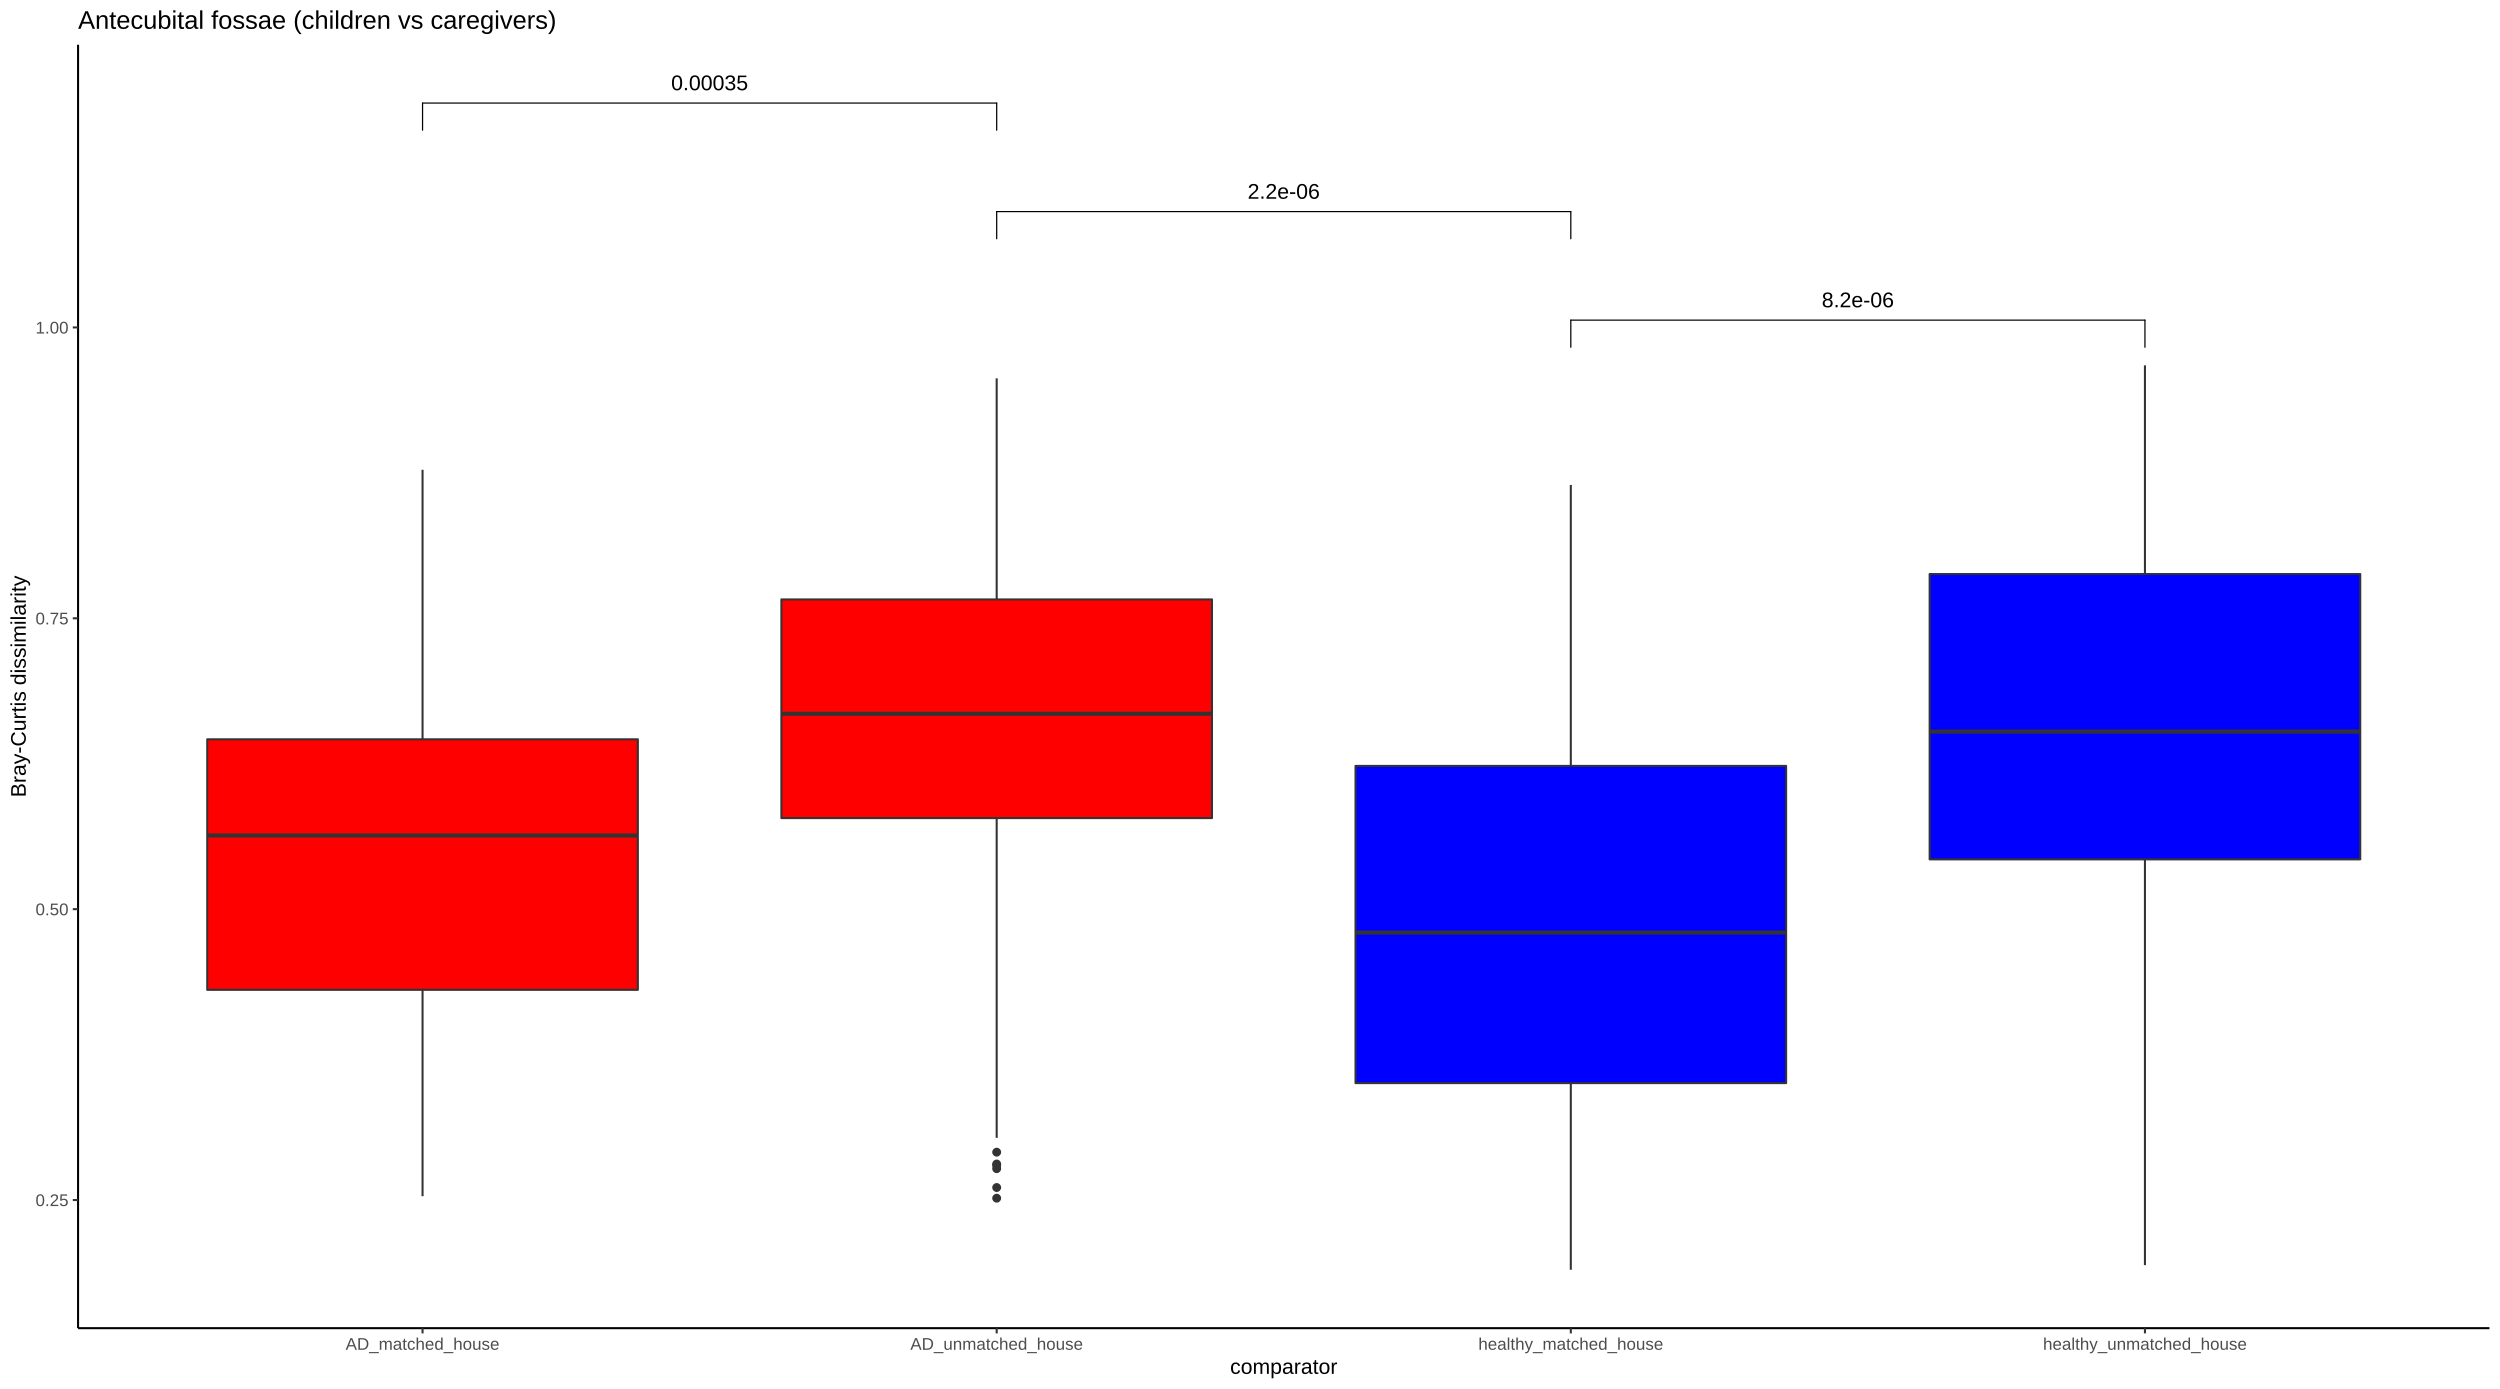
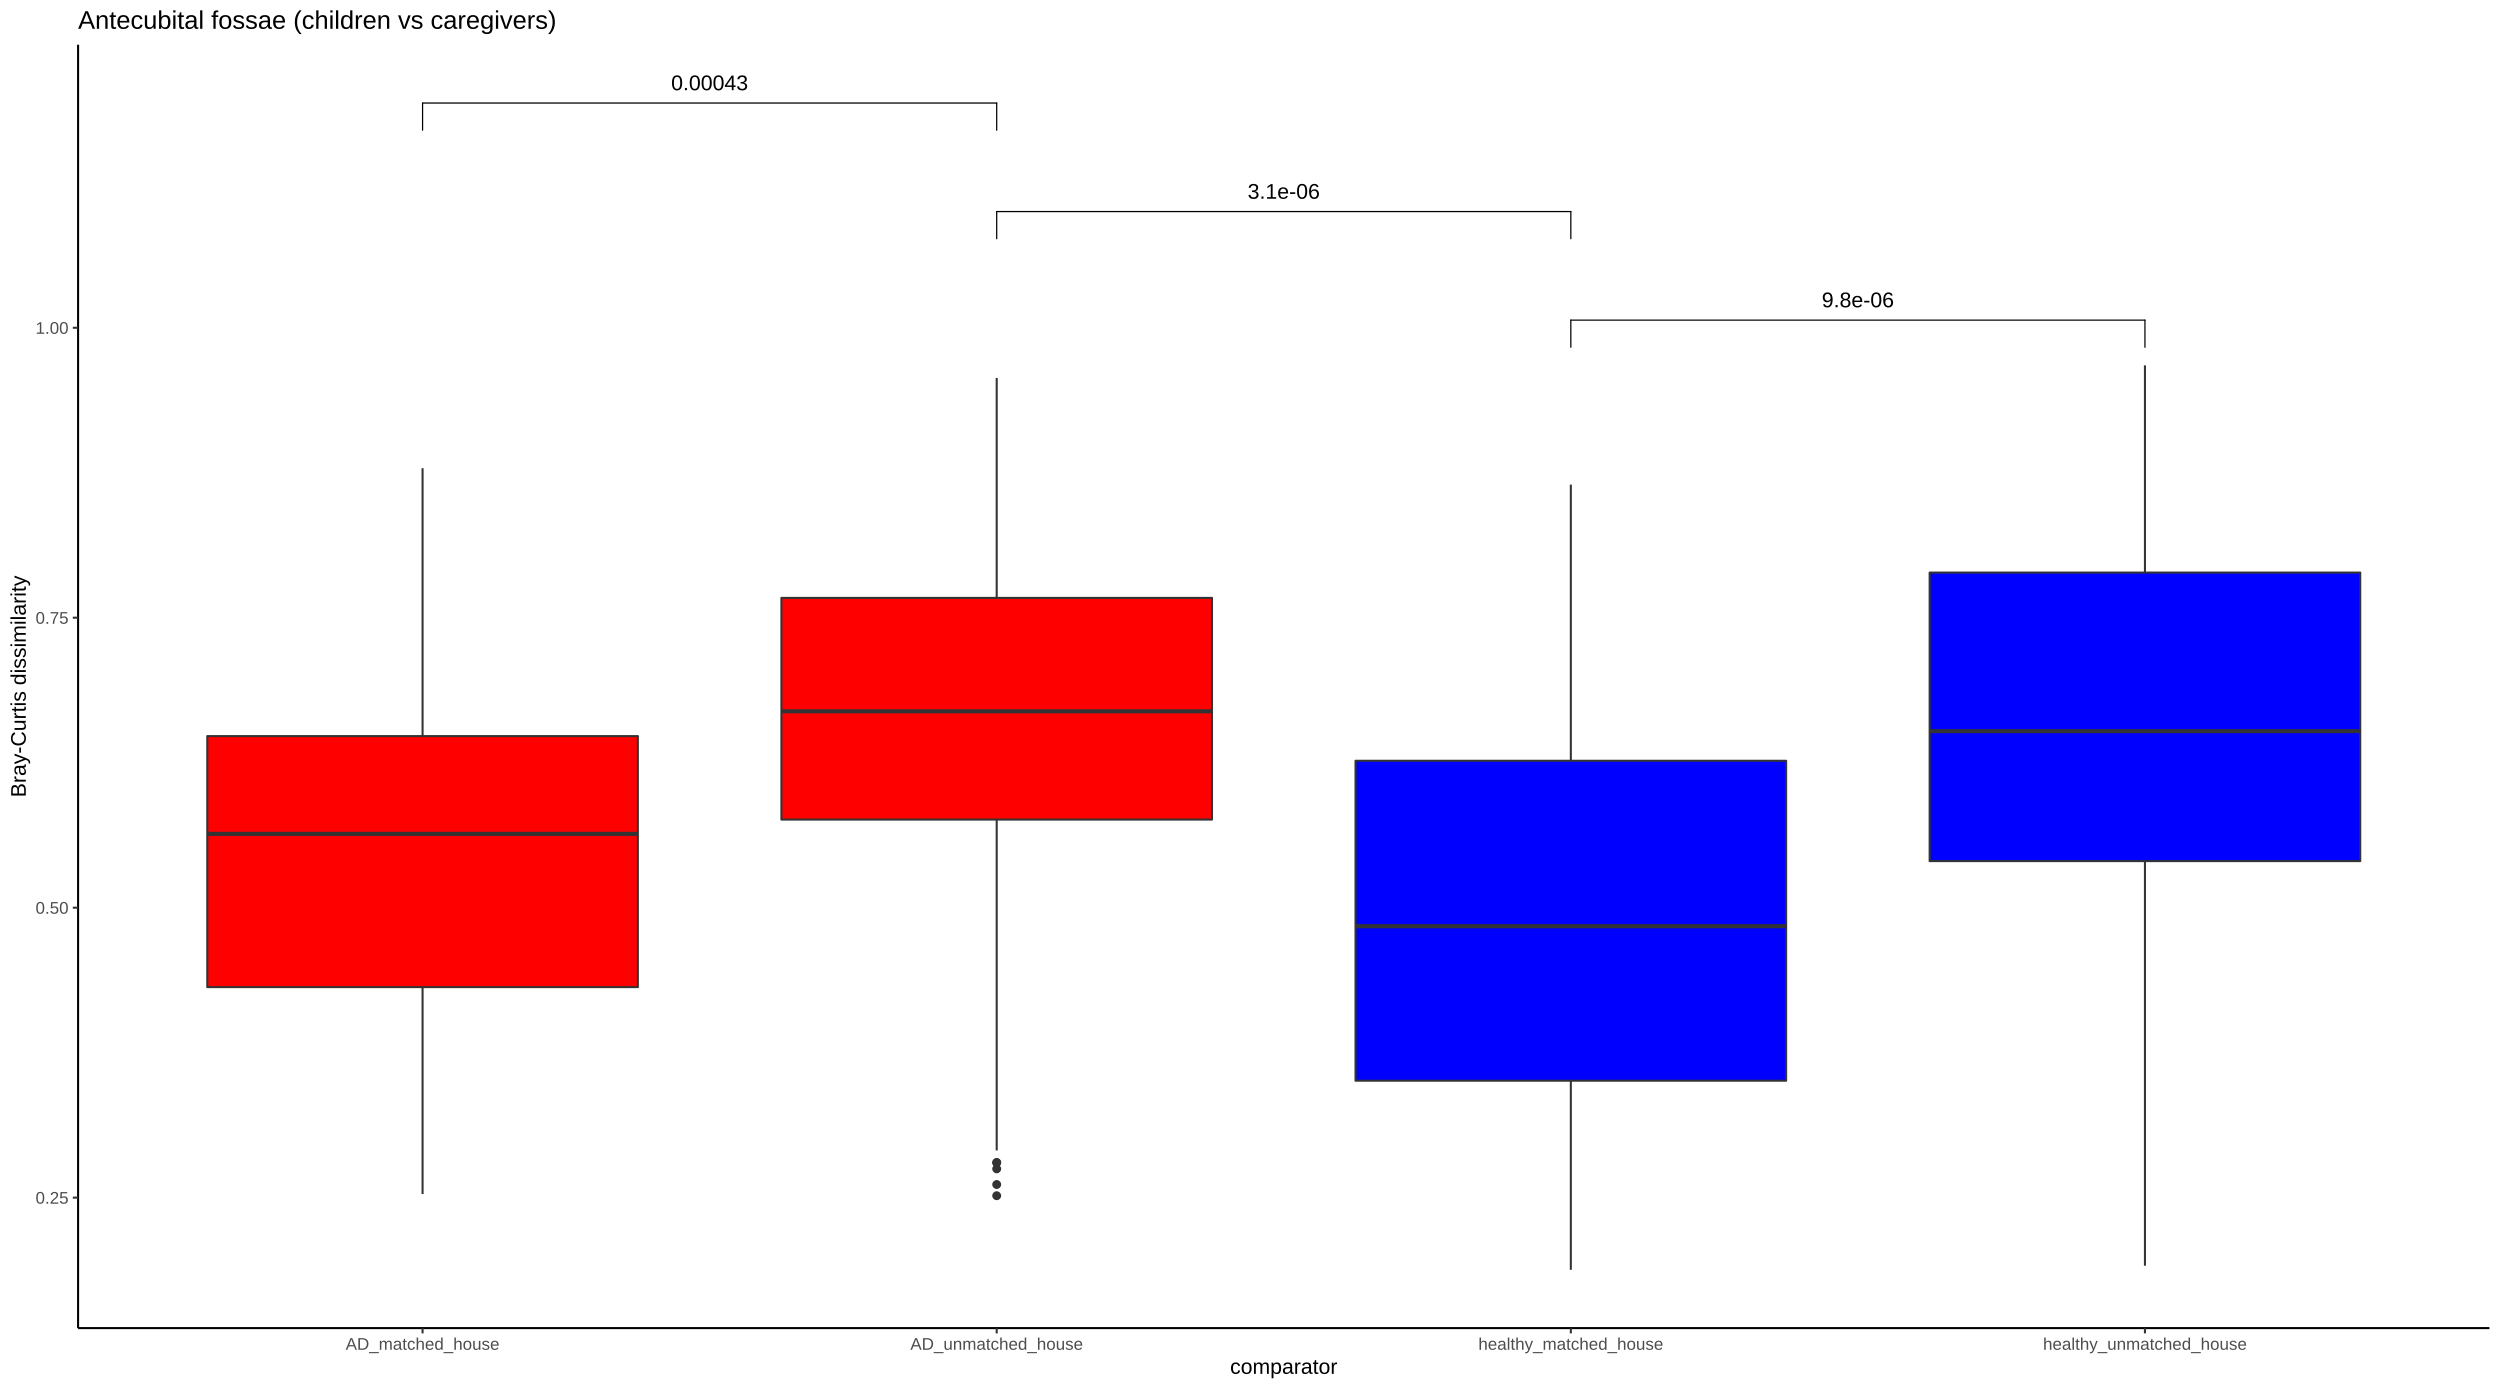
- <svg xmlns="http://www.w3.org/2000/svg" viewBox="0 0 1296.00 720.00">
+ <svg xmlns="http://www.w3.org/2000/svg" class="svglite" width="1296.00pt" height="720.00pt" viewBox="0 0 1296.00 720.00">
  <defs>
    <style type="text/css">
-     line, polyline, polygon, path, rect, circle {
+     .svglite line, .svglite polyline, .svglite polygon, .svglite path, .svglite rect, .svglite circle {
      fill: none;
      stroke: #000000;
      stroke-linecap: round;
      stroke-linejoin: round;
      stroke-miterlimit: 10.00;
    }
  </style>
  </defs>
  <rect width="100%" height="100%" style="stroke: none; fill: #FFFFFF;" />
-   <rect x="0" y="0.00" width="1296.00" height="720.00" style="stroke-width: 1.07; stroke: #FFFFFF; fill: #FFFFFF;" />
  <defs>
-     <clipPath id="cpNDAuNDd8MTI5MC41Mnw2ODguNTF8MjMuMTk=">
-       <rect x="40.47" y="23.19" width="1250.05" height="665.32" />
-     </clipPath>
-   </defs>
-   <rect x="40.47" y="23.19" width="1250.05" height="665.32" style="stroke-width: 1.07; stroke: none; fill: #FFFFFF;" clip-path="url(#cpNDAuNDd8MTI5MC41Mnw2ODguNTF8MjMuMTk=)" />
-   <line x1="219.05" y1="383.24" x2="219.05" y2="243.53" style="stroke-width: 1.07; stroke: #333333; stroke-linecap: butt;" clip-path="url(#cpNDAuNDd8MTI5MC41Mnw2ODguNTF8MjMuMTk=)" />
-   <line x1="219.05" y1="513.13" x2="219.05" y2="620.12" style="stroke-width: 1.07; stroke: #333333; stroke-linecap: butt;" clip-path="url(#cpNDAuNDd8MTI5MC41Mnw2ODguNTF8MjMuMTk=)" />
-   <polygon points="107.43,383.24 107.43,513.13 330.66,513.13 330.66,383.24 107.43,383.24 " style="stroke-width: 1.07; stroke: #333333; fill: #FF0000;" clip-path="url(#cpNDAuNDd8MTI5MC41Mnw2ODguNTF8MjMuMTk=)" />
-   <line x1="107.43" y1="433.12" x2="330.66" y2="433.12" style="stroke-width: 2.13; stroke: #333333; stroke-linecap: butt;" clip-path="url(#cpNDAuNDd8MTI5MC41Mnw2ODguNTF8MjMuMTk=)" />
-   <circle cx="516.68" cy="621.14" r="1.95" style="stroke-width: 0.71; stroke: #333333; fill: #333333;" clip-path="url(#cpNDAuNDd8MTI5MC41Mnw2ODguNTF8MjMuMTk=)" />
-   <circle cx="516.68" cy="603.42" r="1.95" style="stroke-width: 0.71; stroke: #333333; fill: #333333;" clip-path="url(#cpNDAuNDd8MTI5MC41Mnw2ODguNTF8MjMuMTk=)" />
-   <circle cx="516.68" cy="605.84" r="1.95" style="stroke-width: 0.71; stroke: #333333; fill: #333333;" clip-path="url(#cpNDAuNDd8MTI5MC41Mnw2ODguNTF8MjMuMTk=)" />
-   <circle cx="516.68" cy="604.11" r="1.95" style="stroke-width: 0.71; stroke: #333333; fill: #333333;" clip-path="url(#cpNDAuNDd8MTI5MC41Mnw2ODguNTF8MjMuMTk=)" />
-   <circle cx="516.68" cy="597.29" r="1.95" style="stroke-width: 0.71; stroke: #333333; fill: #333333;" clip-path="url(#cpNDAuNDd8MTI5MC41Mnw2ODguNTF8MjMuMTk=)" />
-   <circle cx="516.68" cy="615.61" r="1.95" style="stroke-width: 0.71; stroke: #333333; fill: #333333;" clip-path="url(#cpNDAuNDd8MTI5MC41Mnw2ODguNTF8MjMuMTk=)" />
-   <line x1="516.68" y1="310.74" x2="516.68" y2="196.14" style="stroke-width: 1.07; stroke: #333333; stroke-linecap: butt;" clip-path="url(#cpNDAuNDd8MTI5MC41Mnw2ODguNTF8MjMuMTk=)" />
-   <line x1="516.68" y1="424.09" x2="516.68" y2="589.87" style="stroke-width: 1.07; stroke: #333333; stroke-linecap: butt;" clip-path="url(#cpNDAuNDd8MTI5MC41Mnw2ODguNTF8MjMuMTk=)" />
-   <polygon points="405.07,310.74 405.07,424.09 628.29,424.09 628.29,310.74 405.07,310.74 " style="stroke-width: 1.07; stroke: #333333; fill: #FF0000;" clip-path="url(#cpNDAuNDd8MTI5MC41Mnw2ODguNTF8MjMuMTk=)" />
-   <line x1="405.07" y1="370.02" x2="628.29" y2="370.02" style="stroke-width: 2.13; stroke: #333333; stroke-linecap: butt;" clip-path="url(#cpNDAuNDd8MTI5MC41Mnw2ODguNTF8MjMuMTk=)" />
-   <line x1="814.31" y1="397.04" x2="814.31" y2="251.40" style="stroke-width: 1.07; stroke: #333333; stroke-linecap: butt;" clip-path="url(#cpNDAuNDd8MTI5MC41Mnw2ODguNTF8MjMuMTk=)" />
-   <line x1="814.31" y1="561.48" x2="814.31" y2="658.27" style="stroke-width: 1.07; stroke: #333333; stroke-linecap: butt;" clip-path="url(#cpNDAuNDd8MTI5MC41Mnw2ODguNTF8MjMuMTk=)" />
-   <polygon points="702.70,397.04 702.70,561.48 925.92,561.48 925.92,397.04 702.70,397.04 " style="stroke-width: 1.07; stroke: #333333; fill: #0000FF;" clip-path="url(#cpNDAuNDd8MTI5MC41Mnw2ODguNTF8MjMuMTk=)" />
-   <line x1="702.70" y1="483.44" x2="925.92" y2="483.44" style="stroke-width: 2.13; stroke: #333333; stroke-linecap: butt;" clip-path="url(#cpNDAuNDd8MTI5MC41Mnw2ODguNTF8MjMuMTk=)" />
-   <line x1="1111.94" y1="297.58" x2="1111.94" y2="189.40" style="stroke-width: 1.07; stroke: #333333; stroke-linecap: butt;" clip-path="url(#cpNDAuNDd8MTI5MC41Mnw2ODguNTF8MjMuMTk=)" />
-   <line x1="1111.94" y1="445.48" x2="1111.94" y2="655.84" style="stroke-width: 1.07; stroke: #333333; stroke-linecap: butt;" clip-path="url(#cpNDAuNDd8MTI5MC41Mnw2ODguNTF8MjMuMTk=)" />
-   <polygon points="1000.33,297.58 1000.33,445.48 1223.55,445.48 1223.55,297.58 1000.33,297.58 " style="stroke-width: 1.07; stroke: #333333; fill: #0000FF;" clip-path="url(#cpNDAuNDd8MTI5MC41Mnw2ODguNTF8MjMuMTk=)" />
-   <line x1="1000.33" y1="379.26" x2="1223.55" y2="379.26" style="stroke-width: 2.13; stroke: #333333; stroke-linecap: butt;" clip-path="url(#cpNDAuNDd8MTI5MC41Mnw2ODguNTF8MjMuMTk=)" />
-   <g clip-path="url(#cpNDAuNDd8MTI5MC41Mnw2ODguNTF8MjMuMTk=)">
-     <text x="347.91" y="46.77" style="font-size: 11.04px; font-family: Arial;" textLength="39.91px" lengthAdjust="spacingAndGlyphs">0.00035</text>
-   </g>
-   <line x1="219.05" y1="67.49" x2="219.05" y2="53.43" style="stroke-width: 0.64;" clip-path="url(#cpNDAuNDd8MTI5MC41Mnw2ODguNTF8MjMuMTk=)" />
-   <line x1="219.05" y1="53.43" x2="516.68" y2="53.43" style="stroke-width: 0.64;" clip-path="url(#cpNDAuNDd8MTI5MC41Mnw2ODguNTF8MjMuMTk=)" />
-   <line x1="516.68" y1="53.43" x2="516.68" y2="67.49" style="stroke-width: 0.64;" clip-path="url(#cpNDAuNDd8MTI5MC41Mnw2ODguNTF8MjMuMTk=)" />
-   <g clip-path="url(#cpNDAuNDd8MTI5MC41Mnw2ODguNTF8MjMuMTk=)">
-     <text x="646.77" y="103.04" style="font-size: 11.04px; font-family: Arial;" textLength="37.44px" lengthAdjust="spacingAndGlyphs">2.2e-06</text>
-   </g>
-   <line x1="516.68" y1="123.76" x2="516.68" y2="109.69" style="stroke-width: 0.64;" clip-path="url(#cpNDAuNDd8MTI5MC41Mnw2ODguNTF8MjMuMTk=)" />
-   <line x1="516.68" y1="109.69" x2="814.31" y2="109.69" style="stroke-width: 0.64;" clip-path="url(#cpNDAuNDd8MTI5MC41Mnw2ODguNTF8MjMuMTk=)" />
-   <line x1="814.31" y1="109.69" x2="814.31" y2="123.76" style="stroke-width: 0.64;" clip-path="url(#cpNDAuNDd8MTI5MC41Mnw2ODguNTF8MjMuMTk=)" />
-   <g clip-path="url(#cpNDAuNDd8MTI5MC41Mnw2ODguNTF8MjMuMTk=)">
-     <text x="944.40" y="159.30" style="font-size: 11.04px; font-family: Arial;" textLength="37.44px" lengthAdjust="spacingAndGlyphs">8.2e-06</text>
-   </g>
-   <line x1="814.31" y1="180.02" x2="814.31" y2="165.96" style="stroke-width: 0.64;" clip-path="url(#cpNDAuNDd8MTI5MC41Mnw2ODguNTF8MjMuMTk=)" />
-   <line x1="814.31" y1="165.96" x2="1111.94" y2="165.96" style="stroke-width: 0.64;" clip-path="url(#cpNDAuNDd8MTI5MC41Mnw2ODguNTF8MjMuMTk=)" />
-   <line x1="1111.94" y1="165.96" x2="1111.94" y2="180.02" style="stroke-width: 0.64;" clip-path="url(#cpNDAuNDd8MTI5MC41Mnw2ODguNTF8MjMuMTk=)" />
-   <defs>
-     <clipPath id="cpMC4wMHwxMjk2LjAwfDcyMC4wMHwwLjAw">
+     <clipPath id="cpMC4wMHwxMjk2LjAwfDAuMDB8NzIwLjAw">
      <rect x="0.00" y="0.00" width="1296.00" height="720.00" />
    </clipPath>
  </defs>
-   <polyline points="40.47,688.51 40.47,23.19 " style="stroke-width: 1.07; stroke-linecap: butt;" clip-path="url(#cpMC4wMHwxMjk2LjAwfDcyMC4wMHwwLjAw)" />
-   <g clip-path="url(#cpMC4wMHwxMjk2LjAwfDcyMC4wMHwwLjAw)">
-     <text x="18.41" y="625.24" style="font-size: 8.80px; fill: #4D4D4D; font-family: Arial;" textLength="17.13px" lengthAdjust="spacingAndGlyphs">0.25</text>
+   <g clip-path="url(#cpMC4wMHwxMjk2LjAwfDAuMDB8NzIwLjAw)">
+     <rect x="0.00" y="0.00" width="1296.00" height="720.00" style="stroke-width: 1.07; stroke: #FFFFFF; fill: #FFFFFF;" />
  </g>
-   <g clip-path="url(#cpMC4wMHwxMjk2LjAwfDcyMC4wMHwwLjAw)">
-     <text x="18.41" y="474.46" style="font-size: 8.80px; fill: #4D4D4D; font-family: Arial;" textLength="17.13px" lengthAdjust="spacingAndGlyphs">0.50</text>
+   <defs>
+     <clipPath id="cpNDAuNDh8MTI5MC41MnwyMy4xOHw2ODguNTA=">
+       <rect x="40.48" y="23.18" width="1250.04" height="665.33" />
+     </clipPath>
+   </defs>
+   <g clip-path="url(#cpNDAuNDh8MTI5MC41MnwyMy4xOHw2ODguNTA=)">
+     <rect x="40.48" y="23.18" width="1250.04" height="665.33" style="stroke-width: 1.07; stroke: none; fill: #FFFFFF;" />
+     <line x1="219.06" y1="381.58" x2="219.06" y2="242.70" style="stroke-width: 1.07; stroke: #333333; stroke-linecap: butt;" />
+     <line x1="219.06" y1="511.73" x2="219.06" y2="618.96" style="stroke-width: 1.07; stroke: #333333; stroke-linecap: butt;" />
+     <polygon points="107.45,381.58 107.45,511.73 330.67,511.73 330.67,381.58 107.45,381.58 " style="stroke-width: 1.07; stroke: #333333; fill: #FF0000;" />
+     <line x1="107.45" y1="432.27" x2="330.67" y2="432.27" style="stroke-width: 2.13; stroke: #333333; stroke-linecap: butt;" />
+     <circle cx="516.69" cy="619.86" r="1.95" style="stroke-width: 0.71; stroke: #333333; fill: #333333;" />
+     <circle cx="516.69" cy="602.72" r="1.95" style="stroke-width: 0.71; stroke: #333333; fill: #333333;" />
+     <circle cx="516.69" cy="605.94" r="1.95" style="stroke-width: 0.71; stroke: #333333; fill: #333333;" />
+     <circle cx="516.69" cy="602.64" r="1.95" style="stroke-width: 0.71; stroke: #333333; fill: #333333;" />
+     <circle cx="516.69" cy="614.05" r="1.95" style="stroke-width: 0.71; stroke: #333333; fill: #333333;" />
+     <line x1="516.69" y1="309.94" x2="516.69" y2="195.93" style="stroke-width: 1.07; stroke: #333333; stroke-linecap: butt;" />
+     <line x1="516.69" y1="424.85" x2="516.69" y2="596.41" style="stroke-width: 1.07; stroke: #333333; stroke-linecap: butt;" />
+     <polygon points="405.08,309.94 405.08,424.85 628.30,424.85 628.30,309.94 405.08,309.94 " style="stroke-width: 1.07; stroke: #333333; fill: #FF0000;" />
+     <line x1="405.08" y1="368.74" x2="628.30" y2="368.74" style="stroke-width: 2.13; stroke: #333333; stroke-linecap: butt;" />
+     <line x1="814.32" y1="394.38" x2="814.32" y2="251.22" style="stroke-width: 1.07; stroke: #333333; stroke-linecap: butt;" />
+     <line x1="814.32" y1="560.25" x2="814.32" y2="658.26" style="stroke-width: 1.07; stroke: #333333; stroke-linecap: butt;" />
+     <polygon points="702.70,394.38 702.70,560.25 925.93,560.25 925.93,394.38 702.70,394.38 " style="stroke-width: 1.07; stroke: #333333; fill: #0000FF;" />
+     <line x1="702.70" y1="480.14" x2="925.93" y2="480.14" style="stroke-width: 2.13; stroke: #333333; stroke-linecap: butt;" />
+     <line x1="1111.94" y1="296.83" x2="1111.94" y2="189.39" style="stroke-width: 1.07; stroke: #333333; stroke-linecap: butt;" />
+     <line x1="1111.94" y1="446.39" x2="1111.94" y2="656.15" style="stroke-width: 1.07; stroke: #333333; stroke-linecap: butt;" />
+     <polygon points="1000.33,296.83 1000.33,446.39 1223.55,446.39 1223.55,296.83 1000.33,296.83 " style="stroke-width: 1.07; stroke: #333333; fill: #0000FF;" />
+     <line x1="1000.33" y1="379.04" x2="1223.55" y2="379.04" style="stroke-width: 2.13; stroke: #333333; stroke-linecap: butt;" />
+     <text x="367.87" y="46.77" text-anchor="middle" style="font-size: 11.04px; font-family: Arial;" textLength="39.87px" lengthAdjust="spacingAndGlyphs">0.00043</text>
+     <line x1="219.06" y1="67.49" x2="219.06" y2="53.42" style="stroke-width: 0.64;" />
+     <line x1="219.06" y1="53.42" x2="516.69" y2="53.42" style="stroke-width: 0.64;" />
+     <line x1="516.69" y1="53.42" x2="516.69" y2="67.49" style="stroke-width: 0.64;" />
+     <text x="665.50" y="103.03" text-anchor="middle" style="font-size: 11.04px; font-family: Arial;" textLength="37.41px" lengthAdjust="spacingAndGlyphs">3.1e-06</text>
+     <line x1="516.69" y1="123.75" x2="516.69" y2="109.68" style="stroke-width: 0.64;" />
+     <line x1="516.69" y1="109.68" x2="814.32" y2="109.68" style="stroke-width: 0.64;" />
+     <line x1="814.32" y1="109.68" x2="814.32" y2="123.75" style="stroke-width: 0.64;" />
+     <text x="963.13" y="159.29" text-anchor="middle" style="font-size: 11.04px; font-family: Arial;" textLength="37.41px" lengthAdjust="spacingAndGlyphs">9.8e-06</text>
+     <line x1="814.32" y1="180.01" x2="814.32" y2="165.95" style="stroke-width: 0.64;" />
+     <line x1="814.32" y1="165.95" x2="1111.94" y2="165.95" style="stroke-width: 0.64;" />
+     <line x1="1111.94" y1="165.95" x2="1111.94" y2="180.01" style="stroke-width: 0.64;" />
  </g>
-   <g clip-path="url(#cpMC4wMHwxMjk2LjAwfDcyMC4wMHwwLjAw)">
-     <text x="18.41" y="323.68" style="font-size: 8.80px; fill: #4D4D4D; font-family: Arial;" textLength="17.13px" lengthAdjust="spacingAndGlyphs">0.75</text>
-   </g>
-   <g clip-path="url(#cpMC4wMHwxMjk2LjAwfDcyMC4wMHwwLjAw)">
-     <text x="18.41" y="172.90" style="font-size: 8.80px; fill: #4D4D4D; font-family: Arial;" textLength="17.13px" lengthAdjust="spacingAndGlyphs">1.00</text>
-   </g>
-   <polyline points="37.73,622.09 40.47,622.09 " style="stroke-width: 1.07; stroke: #333333; stroke-linecap: butt;" clip-path="url(#cpMC4wMHwxMjk2LjAwfDcyMC4wMHwwLjAw)" />
-   <polyline points="37.73,471.31 40.47,471.31 " style="stroke-width: 1.07; stroke: #333333; stroke-linecap: butt;" clip-path="url(#cpMC4wMHwxMjk2LjAwfDcyMC4wMHwwLjAw)" />
-   <polyline points="37.73,320.53 40.47,320.53 " style="stroke-width: 1.07; stroke: #333333; stroke-linecap: butt;" clip-path="url(#cpMC4wMHwxMjk2LjAwfDcyMC4wMHwwLjAw)" />
-   <polyline points="37.73,169.75 40.47,169.75 " style="stroke-width: 1.07; stroke: #333333; stroke-linecap: butt;" clip-path="url(#cpMC4wMHwxMjk2LjAwfDcyMC4wMHwwLjAw)" />
-   <polyline points="40.47,688.51 1290.52,688.51 " style="stroke-width: 1.07; stroke-linecap: butt;" clip-path="url(#cpMC4wMHwxMjk2LjAwfDcyMC4wMHwwLjAw)" />
-   <polyline points="219.05,691.25 219.05,688.51 " style="stroke-width: 1.07; stroke: #333333; stroke-linecap: butt;" clip-path="url(#cpMC4wMHwxMjk2LjAwfDcyMC4wMHwwLjAw)" />
-   <polyline points="516.68,691.25 516.68,688.51 " style="stroke-width: 1.07; stroke: #333333; stroke-linecap: butt;" clip-path="url(#cpMC4wMHwxMjk2LjAwfDcyMC4wMHwwLjAw)" />
-   <polyline points="814.31,691.25 814.31,688.51 " style="stroke-width: 1.07; stroke: #333333; stroke-linecap: butt;" clip-path="url(#cpMC4wMHwxMjk2LjAwfDcyMC4wMHwwLjAw)" />
-   <polyline points="1111.94,691.25 1111.94,688.51 " style="stroke-width: 1.07; stroke: #333333; stroke-linecap: butt;" clip-path="url(#cpMC4wMHwxMjk2LjAwfDcyMC4wMHwwLjAw)" />
-   <g clip-path="url(#cpMC4wMHwxMjk2LjAwfDcyMC4wMHwwLjAw)">
-     <text x="179.18" y="699.74" style="font-size: 8.80px; fill: #4D4D4D; font-family: Arial;" textLength="79.74px" lengthAdjust="spacingAndGlyphs">AD_matched_house</text>
-   </g>
-   <g clip-path="url(#cpMC4wMHwxMjk2LjAwfDcyMC4wMHwwLjAw)">
-     <text x="471.91" y="699.74" style="font-size: 8.80px; fill: #4D4D4D; font-family: Arial;" textLength="89.53px" lengthAdjust="spacingAndGlyphs">AD_unmatched_house</text>
-   </g>
-   <g clip-path="url(#cpMC4wMHwxMjk2LjAwfDcyMC4wMHwwLjAw)">
-     <text x="766.36" y="699.74" style="font-size: 8.80px; fill: #4D4D4D; font-family: Arial;" textLength="95.89px" lengthAdjust="spacingAndGlyphs">healthy_matched_house</text>
-   </g>
-   <g clip-path="url(#cpMC4wMHwxMjk2LjAwfDcyMC4wMHwwLjAw)">
-     <text x="1059.10" y="699.74" style="font-size: 8.80px; fill: #4D4D4D; font-family: Arial;" textLength="105.68px" lengthAdjust="spacingAndGlyphs">healthy_unmatched_house</text>
-   </g>
-   <g clip-path="url(#cpMC4wMHwxMjk2LjAwfDcyMC4wMHwwLjAw)">
-     <text x="637.68" y="712.21" style="font-size: 11.00px; font-family: Arial;" textLength="55.63px" lengthAdjust="spacingAndGlyphs">comparator</text>
-   </g>
-   <g clip-path="url(#cpMC4wMHwxMjk2LjAwfDcyMC4wMHwwLjAw)">
-     <text transform="translate(13.35,413.30) rotate(-90)" style="font-size: 11.00px; font-family: Arial;" textLength="114.90px" lengthAdjust="spacingAndGlyphs">Bray-Curtis dissimilarity</text>
-   </g>
-   <g clip-path="url(#cpMC4wMHwxMjk2LjAwfDcyMC4wMHwwLjAw)">
-     <text x="40.47" y="14.93" style="font-size: 13.20px; font-family: Arial;" textLength="247.98px" lengthAdjust="spacingAndGlyphs">Antecubital fossae (children vs caregivers)</text>
+   <g clip-path="url(#cpMC4wMHwxMjk2LjAwfDAuMDB8NzIwLjAw)">
+     <polyline points="40.48,688.50 40.48,23.18 " style="stroke-width: 1.07; stroke-linecap: butt;" />
+     <text x="35.55" y="624.00" text-anchor="end" style="font-size: 8.80px; fill: #4D4D4D; font-family: Arial;" textLength="17.14px" lengthAdjust="spacingAndGlyphs">0.25</text>
+     <text x="35.55" y="473.69" text-anchor="end" style="font-size: 8.80px; fill: #4D4D4D; font-family: Arial;" textLength="17.14px" lengthAdjust="spacingAndGlyphs">0.50</text>
+     <text x="35.55" y="323.37" text-anchor="end" style="font-size: 8.80px; fill: #4D4D4D; font-family: Arial;" textLength="17.14px" lengthAdjust="spacingAndGlyphs">0.75</text>
+     <text x="35.55" y="173.06" text-anchor="end" style="font-size: 8.80px; fill: #4D4D4D; font-family: Arial;" textLength="17.14px" lengthAdjust="spacingAndGlyphs">1.00</text>
+     <polyline points="37.74,620.85 40.48,620.85 " style="stroke-width: 1.07; stroke: #333333; stroke-linecap: butt;" />
+     <polyline points="37.74,470.54 40.48,470.54 " style="stroke-width: 1.07; stroke: #333333; stroke-linecap: butt;" />
+     <polyline points="37.74,320.22 40.48,320.22 " style="stroke-width: 1.07; stroke: #333333; stroke-linecap: butt;" />
+     <polyline points="37.74,169.91 40.48,169.91 " style="stroke-width: 1.07; stroke: #333333; stroke-linecap: butt;" />
+     <polyline points="40.48,688.50 1290.52,688.50 " style="stroke-width: 1.07; stroke-linecap: butt;" />
+     <polyline points="219.06,691.24 219.06,688.50 " style="stroke-width: 1.07; stroke: #333333; stroke-linecap: butt;" />
+     <polyline points="516.69,691.24 516.69,688.50 " style="stroke-width: 1.07; stroke: #333333; stroke-linecap: butt;" />
+     <polyline points="814.32,691.24 814.32,688.50 " style="stroke-width: 1.07; stroke: #333333; stroke-linecap: butt;" />
+     <polyline points="1111.94,691.24 1111.94,688.50 " style="stroke-width: 1.07; stroke: #333333; stroke-linecap: butt;" />
+     <text x="219.06" y="699.74" text-anchor="middle" style="font-size: 8.80px; fill: #4D4D4D; font-family: Arial;" textLength="79.75px" lengthAdjust="spacingAndGlyphs">AD_matched_house</text>
+     <text x="516.69" y="699.74" text-anchor="middle" style="font-size: 8.80px; fill: #4D4D4D; font-family: Arial;" textLength="89.55px" lengthAdjust="spacingAndGlyphs">AD_unmatched_house</text>
+     <text x="814.32" y="699.74" text-anchor="middle" style="font-size: 8.80px; fill: #4D4D4D; font-family: Arial;" textLength="95.92px" lengthAdjust="spacingAndGlyphs">healthy_matched_house</text>
+     <text x="1111.94" y="699.74" text-anchor="middle" style="font-size: 8.80px; fill: #4D4D4D; font-family: Arial;" textLength="105.71px" lengthAdjust="spacingAndGlyphs">healthy_unmatched_house</text>
+     <text x="665.50" y="712.20" text-anchor="middle" style="font-size: 11.00px; font-family: Arial;" textLength="55.66px" lengthAdjust="spacingAndGlyphs">comparator</text>
+     <text transform="translate(13.36,355.84) rotate(-90)" text-anchor="middle" style="font-size: 11.00px; font-family: Arial;" textLength="114.91px" lengthAdjust="spacingAndGlyphs">Bray-Curtis dissimilarity</text>
+     <text x="40.48" y="14.93" style="font-size: 13.20px; font-family: Arial;" textLength="247.81px" lengthAdjust="spacingAndGlyphs">Antecubital fossae (children vs caregivers)</text>
  </g>
</svg>
